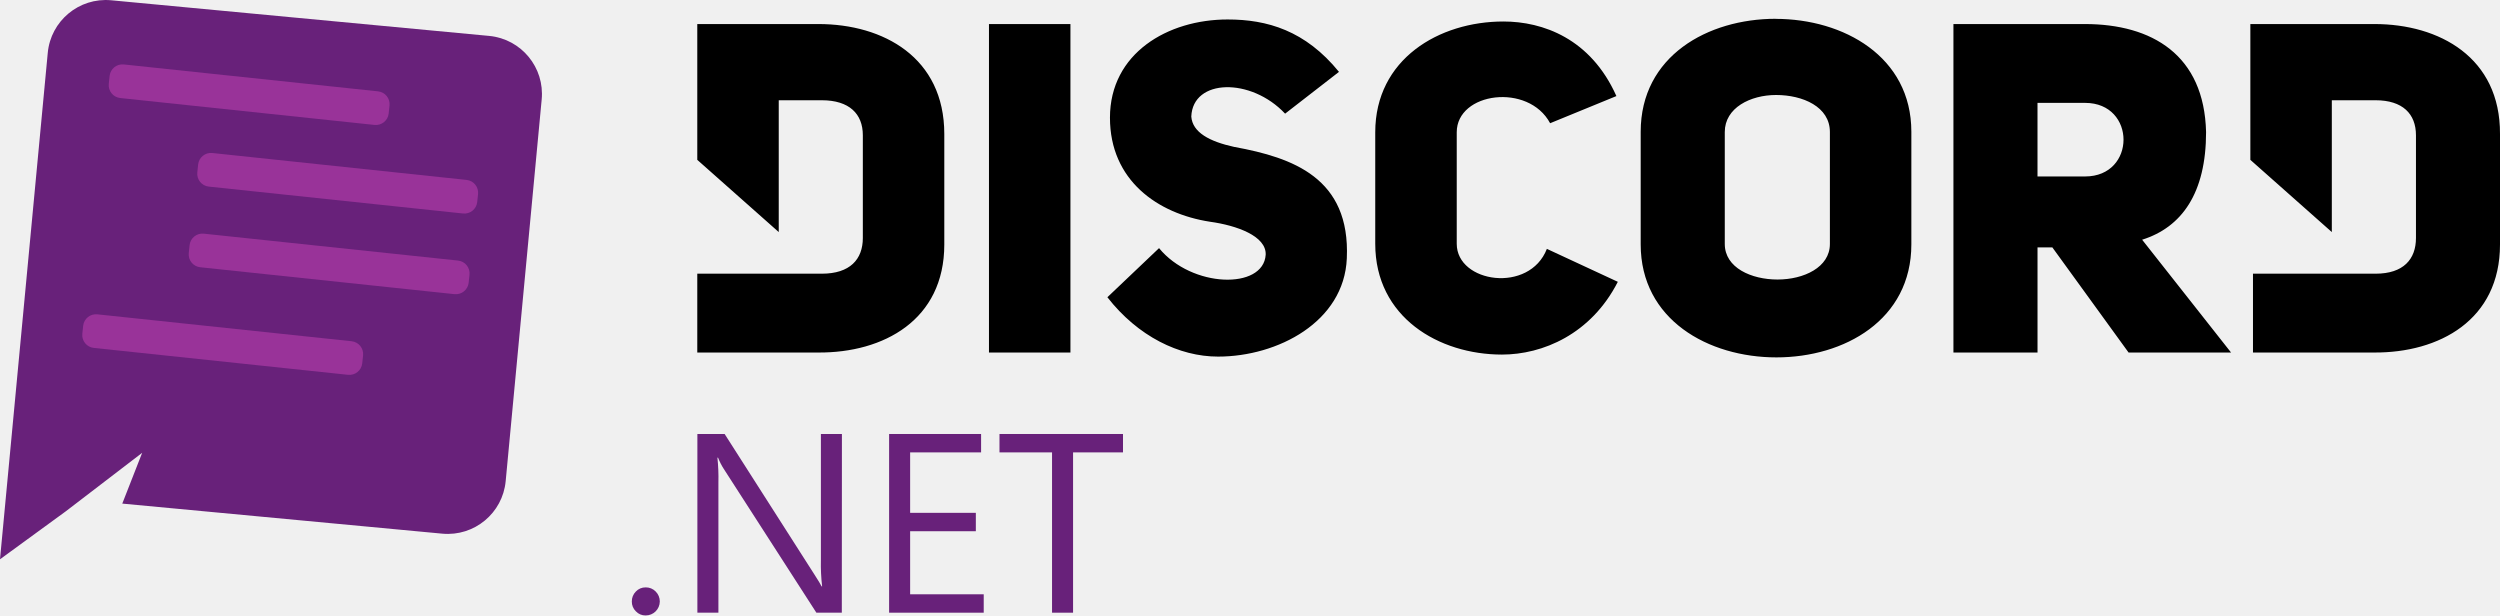
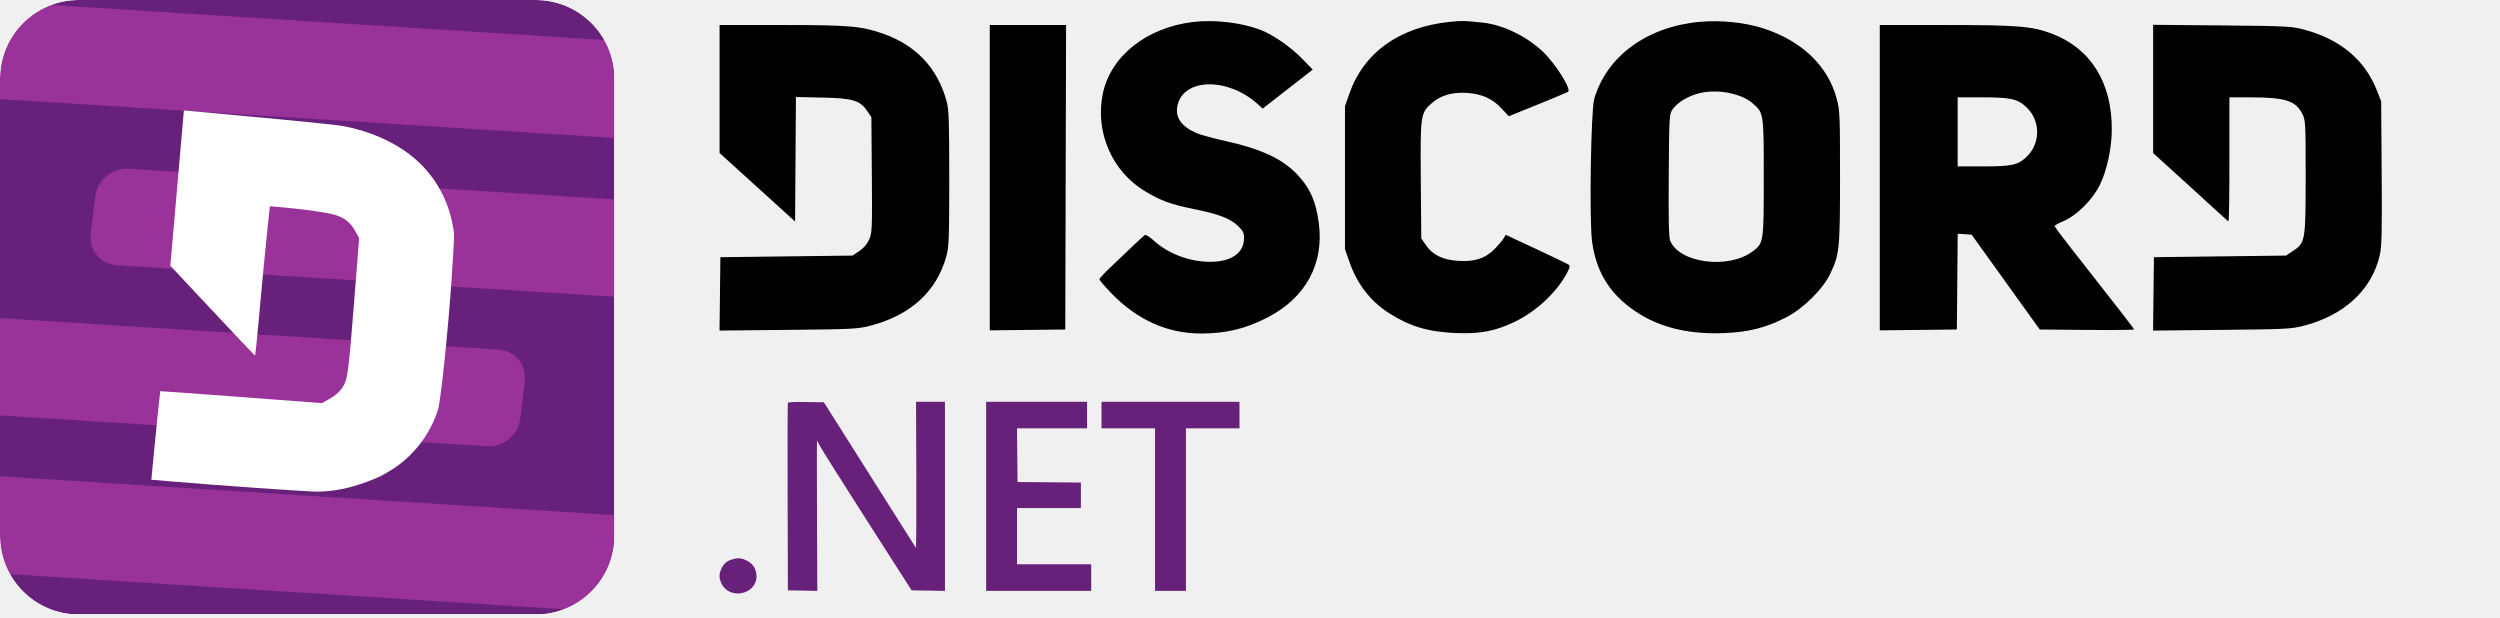
- <svg xmlns="http://www.w3.org/2000/svg" viewBox="0 0 951.34 234.2">
-   <defs>
-     <style>.cls-1{fill:#68217a;}.cls-2{fill:#939;}</style>
-   </defs>
-   <g id="Layer_2" data-name="Layer 2">
-     <g id="Layer_1-2" data-name="Layer 1">
-       <path class="cls-1" d="M245.7,234.2a4.94,4.94,0,0,1-3.73-1.57,5.07,5.07,0,0,1-1.54-3.74,5.24,5.24,0,0,1,1.54-3.8,5,5,0,0,1,3.73-1.57,5.15,5.15,0,0,1,3.81,1.57,5.31,5.31,0,0,1,1.57,3.8,5.36,5.36,0,0,1-5.38,5.31Z" />
-       <path class="cls-1" d="M320.34,233.15h-9.68l-35.21-54.67a23.88,23.88,0,0,1-2.21-4.33H273a72,72,0,0,1,.38,9.44v49.56h-8v-68h10.37l34.15,53.45c1.44,2.23,2.35,3.73,2.76,4.55h.19a71.49,71.49,0,0,1-.47-10v-48h8Z" />
-       <path class="cls-1" d="M374.34,233.15h-36v-68h35v7h-27v23h25v7h-25v24h28Z" />
-       <path class="cls-1" d="M427.34,172.15h-19v61h-8v-61h-20v-7h47Z" />
-       <path d="M311.44,9.15h-46.1V60.83l31,27.48V38.15h16.39c10.45,0,15.61,5.18,15.61,13.31v39.1c0,8.12-4.88,13.59-15.61,13.59H265.34v30h46.1c24.71.14,47.9-12.31,47.9-41.11V51C359.34,21.87,336.15,9.15,311.44,9.15Zm242.9,83.62V50.34c0-15.3,27.28-18.88,35.54-3.45L615.1,36.56c-9.78-21.91-28-28.38-43-28.38-24.52,0-48.77,14.32-48.77,42.16V92.77c0,28,24.25,42.16,48.22,42.16,15.43,0,33.89-7.71,44.09-27.69l-27-12.54c-6.61,17.08-34.3,13-34.3-1.93ZM469.79,55.94c-9.62-2.1-16-5.58-16.46-11.58.56-14.5,22.73-14.92,35.7-1.11l20.5-15.9C496.7,11.59,482.2,7.41,467.14,7.41c-22.73,0-44.76,12.83-44.76,37.37,0,23.85,18.12,36.53,38.06,39.6,10.18,1.4,21.48,5.44,21.2,12.55-.84,13.39-28.17,12.69-40.58-2.51L421.4,113.11C433,128,448.73,135.7,463.51,135.7c22.73,0,48-13.25,49-37.37,1.39-30.68-20.64-38.35-42.67-42.39Zm-93.45,78.21h31V9.15h-31Zm527.23-125H856.34V60.83l31,27.48V38.15H904c10.28,0,15.36,5.18,15.36,13.31v39.1c0,8.12-4.8,13.59-15.36,13.59H857.34v30h46.1c24.71.14,47.9-12.31,47.9-41.11V51C951.48,21.87,928.29,9.15,903.57,9.15Zm-227.87-2c-25.75,0-51.36,14.13-51.36,43V93c0,28.68,25.75,43,51.64,43s51.36-14.28,51.36-43V50.14C727.34,21.45,701.45,7.18,675.7,7.18Zm20.64,85.7c0,8.92-10,13.52-19.93,13.52s-20.07-4.46-20.07-13.52V50.23c0-9.2,9.75-14.08,19.51-14.08,10.17,0,20.49,4.46,20.49,14.08V92.88ZM839.49,50.26c-.7-29.37-20.55-41.11-46.14-41.11h-50v125h32v-40H781l29,40h39L815.16,91.22C830.27,86.47,839.49,73.47,839.49,50.26Zm-46,16.89H775.34v-28h18.12c19.49,0,19.49,28,0,28Z" />
-       <path class="cls-1" d="M42.28.1,186.2,13.67a22.18,22.18,0,0,1,19.93,24.21l-13.7,145.2a22.16,22.16,0,0,1-24.1,20L46.53,191.64l7.57-19.33-15,11.49L25,194.6,0,212.83,18.17,20.15A22.17,22.17,0,0,1,42.28.1Z" />
-       <rect class="cls-2" x="88.38" y="-17.52" width="12.85" height="107.11" rx="4.91" transform="translate(49 126.52) rotate(-83.96)" />
-       <rect class="cls-2" x="122.07" y="16.17" width="12.85" height="107.11" rx="4.91" transform="translate(45.64 190.18) rotate(-83.96)" />
-       <rect class="cls-2" x="78.32" y="77.57" width="12.85" height="107.11" rx="4.91" transform="translate(-54.57 201.6) rotate(-83.96)" />
-       <rect class="cls-2" x="118.83" y="46.87" width="12.85" height="107.11" rx="4.91" transform="translate(12.2 214.42) rotate(-83.96)" />
+ <svg xmlns="http://www.w3.org/2000/svg" width="952" height="235" viewBox="0 0 952 235" fill="none">
+   <g clip-path="url(#clip0_807_543)">
+     <mask id="mask0_807_543" style="mask-type:luminance" maskUnits="userSpaceOnUse" x="0" y="0" width="234" height="234">
+       <path d="M234 0H0V234H234V0Z" fill="white" />
+     </mask>
+     <g mask="url(#mask0_807_543)">
+       <path d="M234 0H0V234H234V0Z" fill="#68217A" />
+       <path d="M238.331 15.748L0.77 0.721C-5.528 0.323 -11.247 5.078 -12.005 11.343L-13.709 25.423C-14.467 31.687 -9.977 37.089 -3.679 37.487L233.882 52.514C240.18 52.912 245.9 48.156 246.658 41.892L248.361 27.812C249.12 21.547 244.629 16.146 238.331 15.748Z" fill="#993399" />
+       <path d="M237.824 76.195L49.037 64.254C42.74 63.856 37.02 68.611 36.262 74.876L34.558 88.956C33.8 95.22 38.291 100.622 44.588 101.02L233.375 112.961C239.673 113.36 245.392 108.604 246.151 102.339L247.854 88.26C248.612 81.995 244.122 76.594 237.824 76.195Z" fill="#993399" />
+       <path d="M189.8 133.138L0.77 121.181C-5.528 120.783 -11.247 125.539 -12.005 131.803L-13.709 145.883C-14.467 152.148 -9.977 157.549 -3.679 157.947L185.351 169.904C191.649 170.302 197.369 165.547 198.127 159.282L199.831 145.202C200.589 138.938 196.098 133.537 189.8 133.138Z" fill="#993399" />
+       <path d="M238.331 196.438L0.77 181.411C-5.528 181.013 -11.247 185.769 -12.005 192.033L-13.709 206.113C-14.467 212.377 -9.977 217.779 -3.679 218.177L233.882 233.204C240.18 233.602 245.9 228.846 246.658 222.582L248.361 208.502C249.12 202.237 244.629 196.836 238.331 196.438Z" fill="#993399" />
+       <path fill-rule="evenodd" clip-rule="evenodd" d="M67.444 71.623L64.867 101.191L80.839 118.237C89.623 127.612 96.93 135.342 97.078 135.414C97.226 135.486 97.951 128.622 98.702 120.041C99.448 111.514 100.666 98.685 101.41 91.534L102.761 78.532L108.394 79.031C115.91 79.697 124.784 80.992 127.525 81.824C131.559 83.048 133.728 84.922 135.871 89.038L136.766 90.757L134.84 115.083C132.808 140.735 132.402 144.011 130.915 146.707C129.728 148.859 127.877 150.581 125.082 152.13L122.579 153.518L91.869 151.196C74.979 149.92 61.102 148.915 61.032 148.963C60.962 149.012 60.167 156.616 59.264 165.862L57.623 182.674L64.638 183.279C80.749 184.669 117.453 187.249 120.743 187.223C126.901 187.174 133.066 185.962 139.626 183.512C144.143 181.825 145.88 180.967 149.602 178.586C157.57 173.487 163.803 165.319 166.772 156.085C167.854 152.718 170.72 125.173 172.009 105.749C173.041 90.198 173.058 89.584 172.541 86.536C170.284 73.222 162.743 62.332 151.046 55.494C145.037 51.981 138.415 49.529 130.981 48.066C128.685 47.614 117.66 46.469 98.756 44.718L70.021 42.055L67.444 71.623Z" fill="white" />
    </g>
  </g>
+   <path fill-rule="evenodd" clip-rule="evenodd" d="M454.373 8.363C436.626 10.473 422.897 21.377 419.94 35.714C416.929 50.31 423.51 65.41 436.145 72.896C442.272 76.526 445.971 77.864 454.79 79.64C464.063 81.508 468.479 83.206 471.424 86.038C473.337 87.879 473.738 88.679 473.737 90.654C473.731 96.343 468.871 99.723 460.74 99.696C452.859 99.669 444.8 96.598 439.226 91.499C437.795 90.189 436.328 89.292 435.966 89.505C435.605 89.718 433.266 91.858 430.77 94.261C428.273 96.663 424.529 100.236 422.448 102.201C420.368 104.165 418.666 106.035 418.666 106.356C418.666 106.677 420.603 108.96 422.971 111.429C432.886 121.766 444.453 127 457.384 127C466.941 127 474.424 125.18 482.817 120.816C497.248 113.312 504.235 100.413 502.208 85.018C501.11 76.675 498.942 71.737 494.11 66.571C488.415 60.484 480.189 56.659 466.174 53.581C461.847 52.631 457.079 51.317 455.578 50.661C449.806 48.137 447.405 44.634 448.386 40.167C450.676 29.737 467.359 29.361 478.763 39.484L480.85 41.336L490.363 33.92L499.877 26.504L496.038 22.532C491.543 17.882 484.795 13.198 479.916 11.341C472.698 8.593 462.471 7.401 454.373 8.363ZM552.092 8.324C532.942 10.255 519.324 19.98 513.845 35.637L512.169 40.426V67.652V94.879L513.872 99.75C516.835 108.224 521.888 114.746 528.998 119.271C536.998 124.362 543.863 126.392 554.559 126.829C563.692 127.202 569.511 126.073 576.926 122.492C584.996 118.594 592.955 111.143 596.686 103.994C597.916 101.635 597.986 101.19 597.2 100.691C596.701 100.374 591.143 97.709 584.85 94.769L573.408 89.424L572.471 90.928C571.956 91.755 570.393 93.57 568.996 94.962C565.523 98.424 561.563 99.7 555.407 99.34C549.486 98.993 545.636 97.149 543.04 93.417L541.219 90.799L541.039 68.684C540.833 43.549 540.911 43.015 545.335 39.186C548.742 36.239 553.254 34.974 558.841 35.401C564.478 35.832 568.363 37.603 571.805 41.308L574.551 44.265L585.488 39.835C591.503 37.398 596.733 35.211 597.11 34.976C598.544 34.08 592.209 24.038 587.358 19.517C581.151 13.733 572.31 9.467 564.822 8.643C557.722 7.861 556.9 7.84 552.092 8.324ZM646.826 8.362C626.969 10.31 611.785 21.51 607.084 37.678C605.808 42.069 605.169 83.657 606.253 91.885C607.886 104.298 613.717 113.107 624.737 119.811C633.322 125.034 643.975 127.371 656.749 126.832C666.074 126.44 672.692 124.731 680.385 120.729C686.804 117.391 694.145 110.106 696.912 104.33C700.48 96.879 700.67 95.016 700.68 67.388C700.689 43.815 700.614 42.064 699.412 37.561C696.094 25.128 686.206 15.622 671.64 10.861C664.402 8.496 655.059 7.555 646.826 8.362ZM274.023 33.899V58.269L288.397 71.306L302.77 84.343L302.929 60.64L303.087 36.938L313.217 37.156C324.811 37.405 327.544 38.237 330.307 42.359L331.82 44.617L331.993 66.55C332.156 87.174 332.096 88.645 330.987 91.178C330.211 92.952 328.927 94.462 327.228 95.599L324.648 97.326L299.487 97.632L274.326 97.938L274.163 111.908L274 125.877L300.186 125.617C324.722 125.374 326.697 125.273 331.517 124.012C346.768 120.026 356.64 110.997 360.36 97.632C361.352 94.068 361.468 90.991 361.471 67.958C361.474 45.543 361.342 41.777 360.435 38.465C357.009 25.954 348.86 17.268 336.433 12.878C328.05 9.918 323.568 9.529 297.849 9.529H274.023V33.899ZM376.907 67.663V125.798L391.281 125.634L405.654 125.47L405.808 67.499L405.963 9.529H391.435H376.907V67.663ZM715.819 67.663V125.798L730.495 125.634L745.171 125.47L745.332 107.235L745.492 89L748.151 89.186L750.811 89.372L763.773 107.421L776.735 125.47L794.693 125.633C804.57 125.722 812.651 125.641 812.651 125.452C812.651 125.145 806.399 117.081 788.317 94.066C785.058 89.918 782.391 86.321 782.391 86.072C782.391 85.824 783.88 84.997 785.7 84.234C790.768 82.111 796.846 76.081 799.602 70.443C802.348 64.823 804.16 56.401 804.171 49.198C804.197 31.37 796.108 18.436 781.439 12.854C773.882 9.979 768.478 9.533 741.086 9.531L715.819 9.529V67.663ZM819.914 33.867V58.286L833.33 70.464C840.709 77.162 847.09 82.987 847.509 83.407C847.928 83.828 848.427 84.172 848.618 84.172C848.808 84.172 848.963 73.572 848.963 60.616V37.061L857.587 37.076C870.358 37.098 874.355 38.439 876.812 43.526C877.941 45.864 878.012 47.294 878 67.387C877.984 91.861 877.89 92.406 873.113 95.603L870.539 97.326L845.377 97.632L820.216 97.938L820.053 111.908L819.891 125.877L846.077 125.617C870.613 125.374 872.588 125.273 877.408 124.012C892.794 119.991 903.197 110.315 906.197 97.236C906.981 93.821 907.099 88.799 906.937 65.88L906.743 38.59L905.057 34.308C900.502 22.74 891.08 14.897 877.393 11.28C872.562 10.003 870.742 9.91 846.089 9.685L819.914 9.447V33.867ZM647.415 35.413C643.204 36.37 638.849 38.923 637.031 41.499C635.634 43.48 635.63 43.543 635.458 66.709C635.334 83.439 635.484 90.418 635.995 91.666C639.476 100.161 657.979 102.628 667.257 95.833C671.626 92.634 671.64 92.545 671.64 67.693C671.64 42.863 671.665 43.032 667.357 39.304C663.051 35.578 654.243 33.86 647.415 35.413ZM745.474 50.215V63.37L755.006 63.366C765.808 63.362 768.199 62.888 771.306 60.129C777.015 55.062 777.253 46.266 771.824 40.98C768.419 37.664 765.768 37.061 754.587 37.061H745.474V50.215Z" fill="black" />
+   <path fill-rule="evenodd" clip-rule="evenodd" d="M300.014 153.477C299.91 153.75 299.869 169.908 299.925 189.384L300.026 224.796L305.625 224.904L311.223 225.012L311.115 196.399C311.056 180.663 311.049 167.787 311.1 167.787C311.151 167.787 311.711 168.794 312.346 170.025C312.981 171.255 321.069 184.082 330.318 198.529L347.137 224.796L353.486 224.903L359.835 225.01V189.005V153H354.329H348.824L348.937 181.048C348.999 196.475 348.912 208.864 348.744 208.58C348.575 208.295 340.629 195.717 331.084 180.629L313.73 153.195L306.967 153.088C301.772 153.006 300.161 153.097 300.014 153.477ZM375.522 188.995V224.99H395.524H415.525V219.931V214.873H401.406H387.288V204.171V193.47H399.445H411.603V188.611V183.753L399.544 183.65L387.484 183.547L387.379 173.332L387.275 163.118H400.615H413.956V158.059V153H394.739H375.522V188.995ZM419.447 158.059V163.118H429.644H439.841V194.054V224.99H445.723H451.606V194.054V163.118H461.803H472V158.059V153H445.723H419.447V158.059ZM278.528 213.102C276.574 213.793 275.566 214.716 274.683 216.624C273.77 218.597 273.772 220.098 274.689 222.102C277.648 228.565 288.064 226.511 288.064 219.465C288.064 216.469 286.593 214.356 283.659 213.14C281.899 212.411 280.511 212.4 278.528 213.102Z" fill="#68217A" />
+   <defs>
+     <clipPath id="clip0_807_543">
+       <rect width="234" height="234" rx="30" fill="white" />
+     </clipPath>
+   </defs>
</svg>
